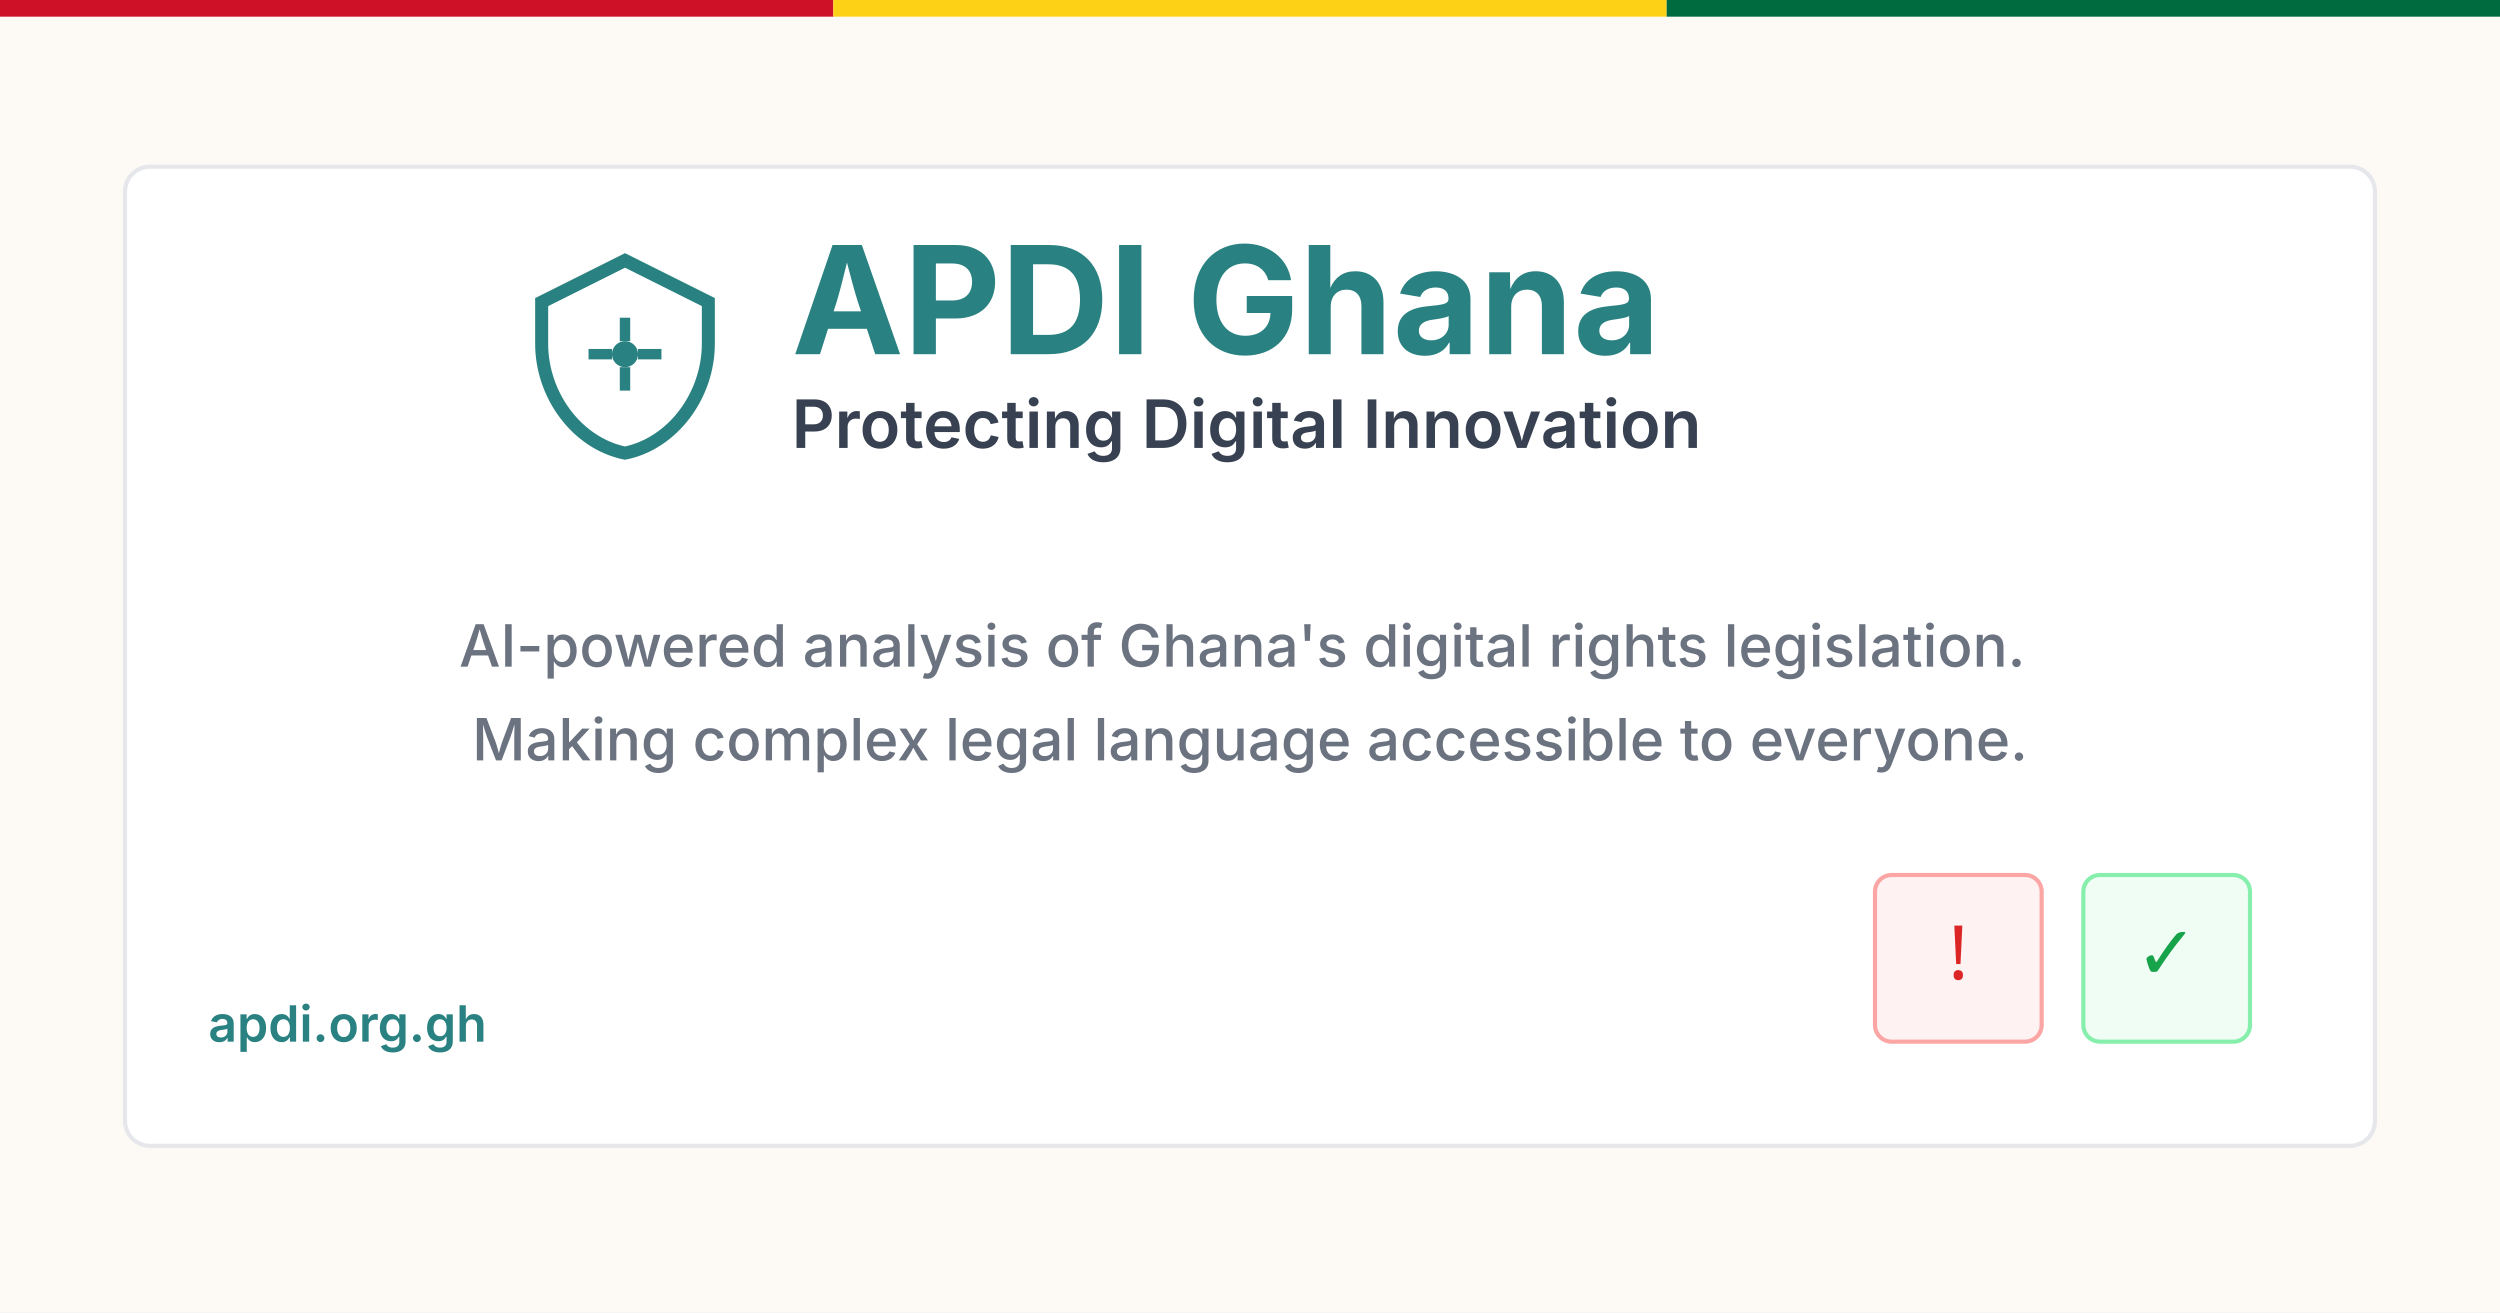
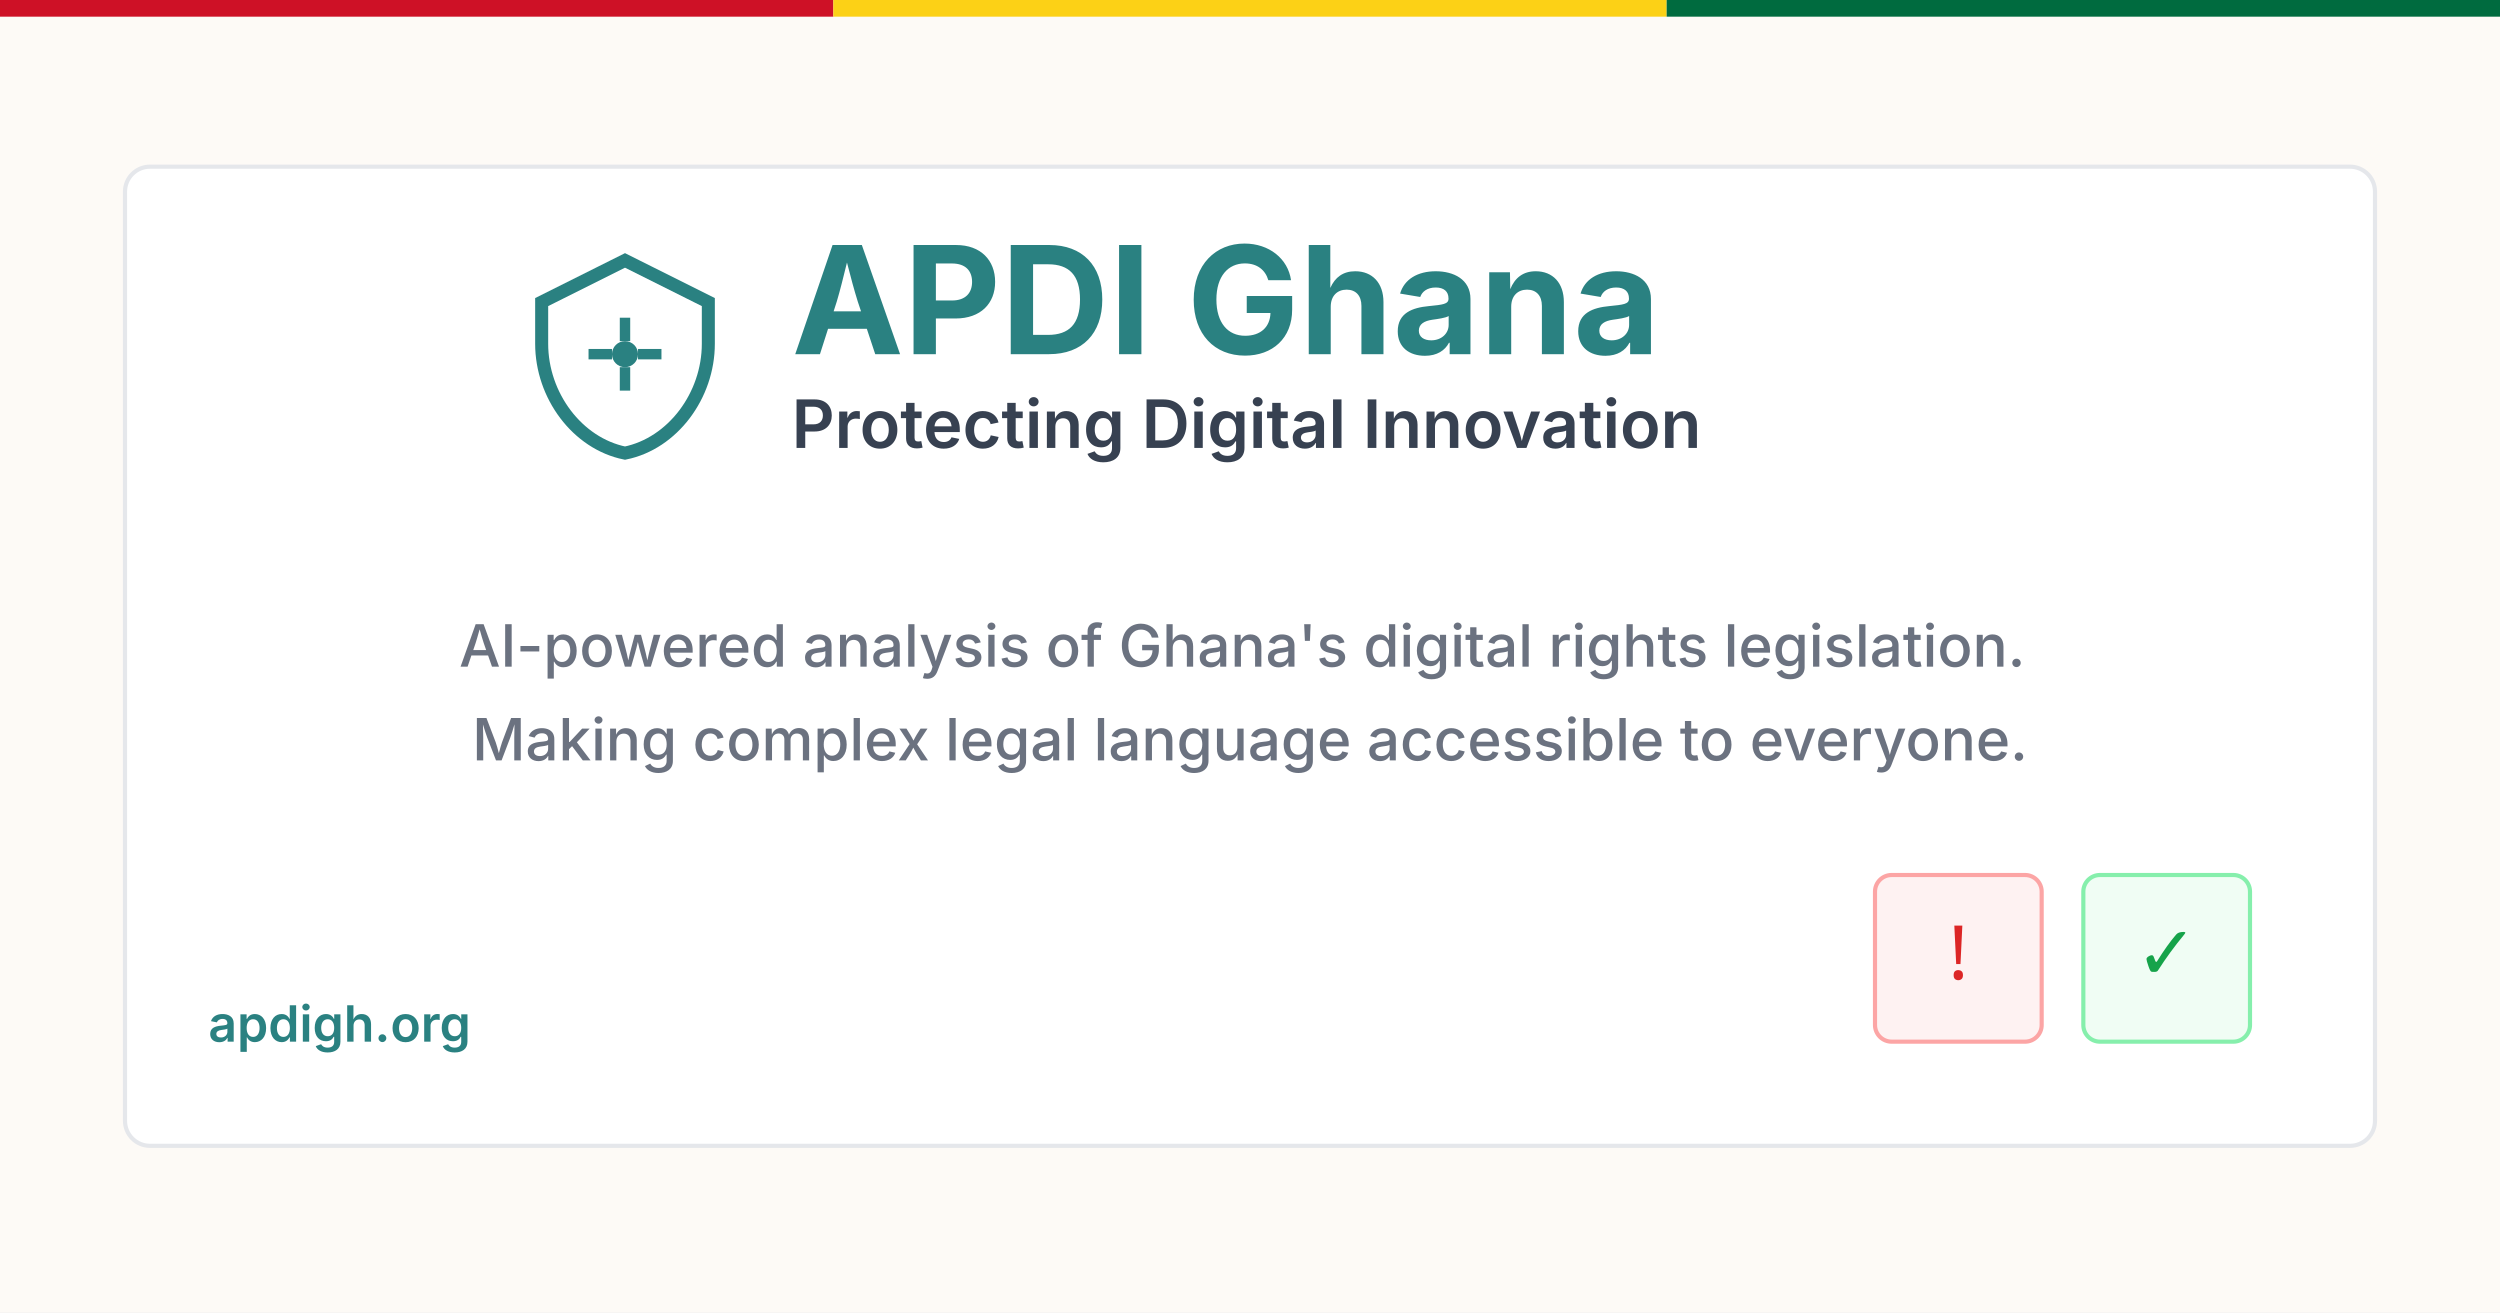
<svg xmlns="http://www.w3.org/2000/svg" width="1200" height="630" viewBox="0 0 1200 630">
  <rect width="1200" height="630" fill="#FDFAF6" />
  <rect x="0" y="0" width="400" height="8" fill="#CE1126" />
  <rect x="400" y="0" width="400" height="8" fill="#FCD116" />
  <rect x="800" y="0" width="400" height="8" fill="#006B3F" />
  <rect x="60" y="80" width="1080" height="470" fill="white" stroke="#E5E7EB" stroke-width="2" rx="12" />
  <g transform="translate(250, 120) scale(2.5)">
    <path d="M20 2L4 10V18C4 27.94 10.84 37.14 20 39C29.16 37.14 36 27.94 36 18V10L20 2Z" fill="none" stroke="#2A8181" stroke-width="2.5" />
    <circle cx="20" cy="20" r="2.5" fill="#2A8181" />
    <line x1="20" y1="17.5" x2="20" y2="13" stroke="#2A8181" stroke-width="2" />
    <line x1="20" y1="22.5" x2="20" y2="27" stroke="#2A8181" stroke-width="2" />
    <line x1="17.5" y1="20" x2="13" y2="20" stroke="#2A8181" stroke-width="2" />
    <line x1="22.5" y1="20" x2="27" y2="20" stroke="#2A8181" stroke-width="2" />
  </g>
  <text x="380" y="170" font-family="Inter, system-ui, sans-serif" font-size="72" font-weight="700" fill="#2A8181">
    APDI Ghana
  </text>
  <text x="380" y="215" font-family="Inter, system-ui, sans-serif" font-size="32" font-weight="600" fill="#374151">
    Protecting Digital Innovation
  </text>
  <text x="600" y="320" font-family="Inter, system-ui, sans-serif" font-size="28" font-weight="500" fill="#6B7280" text-anchor="middle">
    <tspan x="600" dy="0">AI-powered analysis of Ghana's digital rights legislation.</tspan>
    <tspan x="600" dy="45">Making complex legal language accessible to everyone.</tspan>
  </text>
  <text x="100" y="500" font-family="Inter, system-ui, sans-serif" font-size="24" font-weight="600" fill="#2A8181">
-     apdi.org.gh
+     apdigh.org
  </text>
  <g transform="translate(900, 420)">
    <rect x="0" y="0" width="80" height="80" rx="8" fill="#FEF2F2" stroke="#FCA5A5" stroke-width="2" />
    <text x="40" y="50" font-family="system-ui, sans-serif" font-size="36" text-anchor="middle" fill="#DC2626">!</text>
  </g>
  <g transform="translate(1000, 420)">
    <rect x="0" y="0" width="80" height="80" rx="8" fill="#F0FDF4" stroke="#86EFAC" stroke-width="2" />
    <text x="40" y="50" font-family="system-ui, sans-serif" font-size="36" text-anchor="middle" fill="#16A34A">✓</text>
  </g>
</svg>
